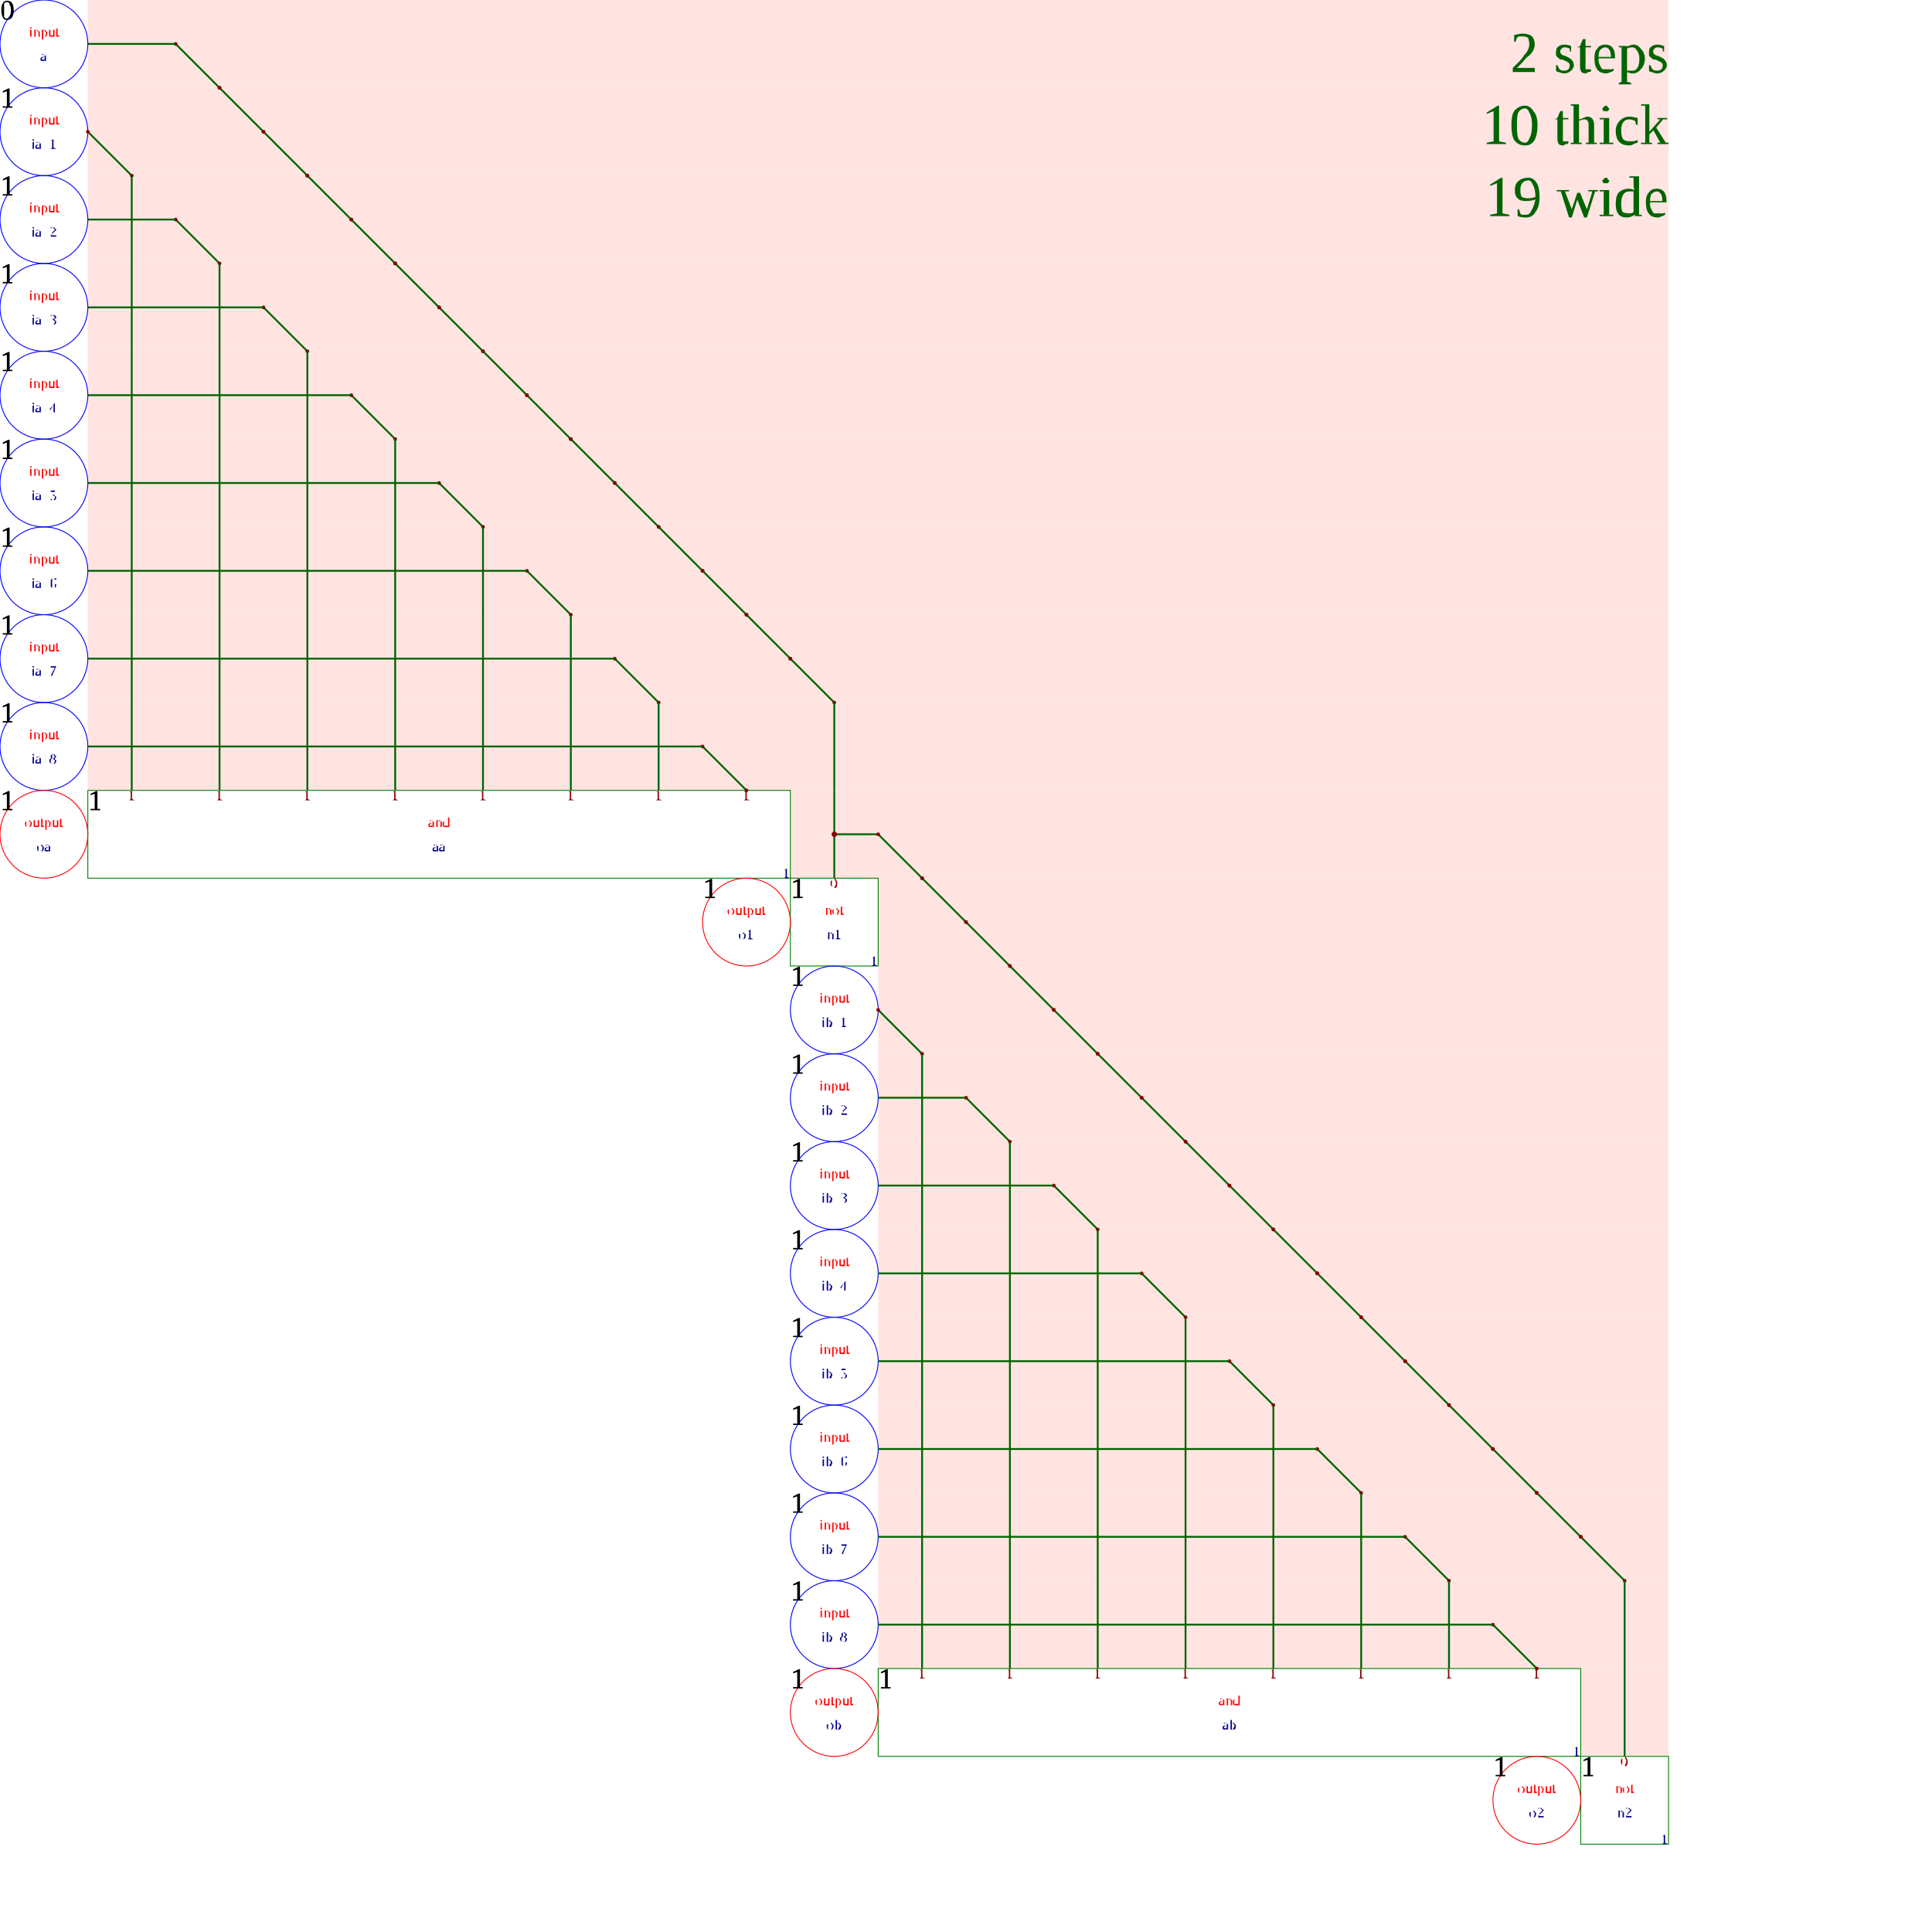
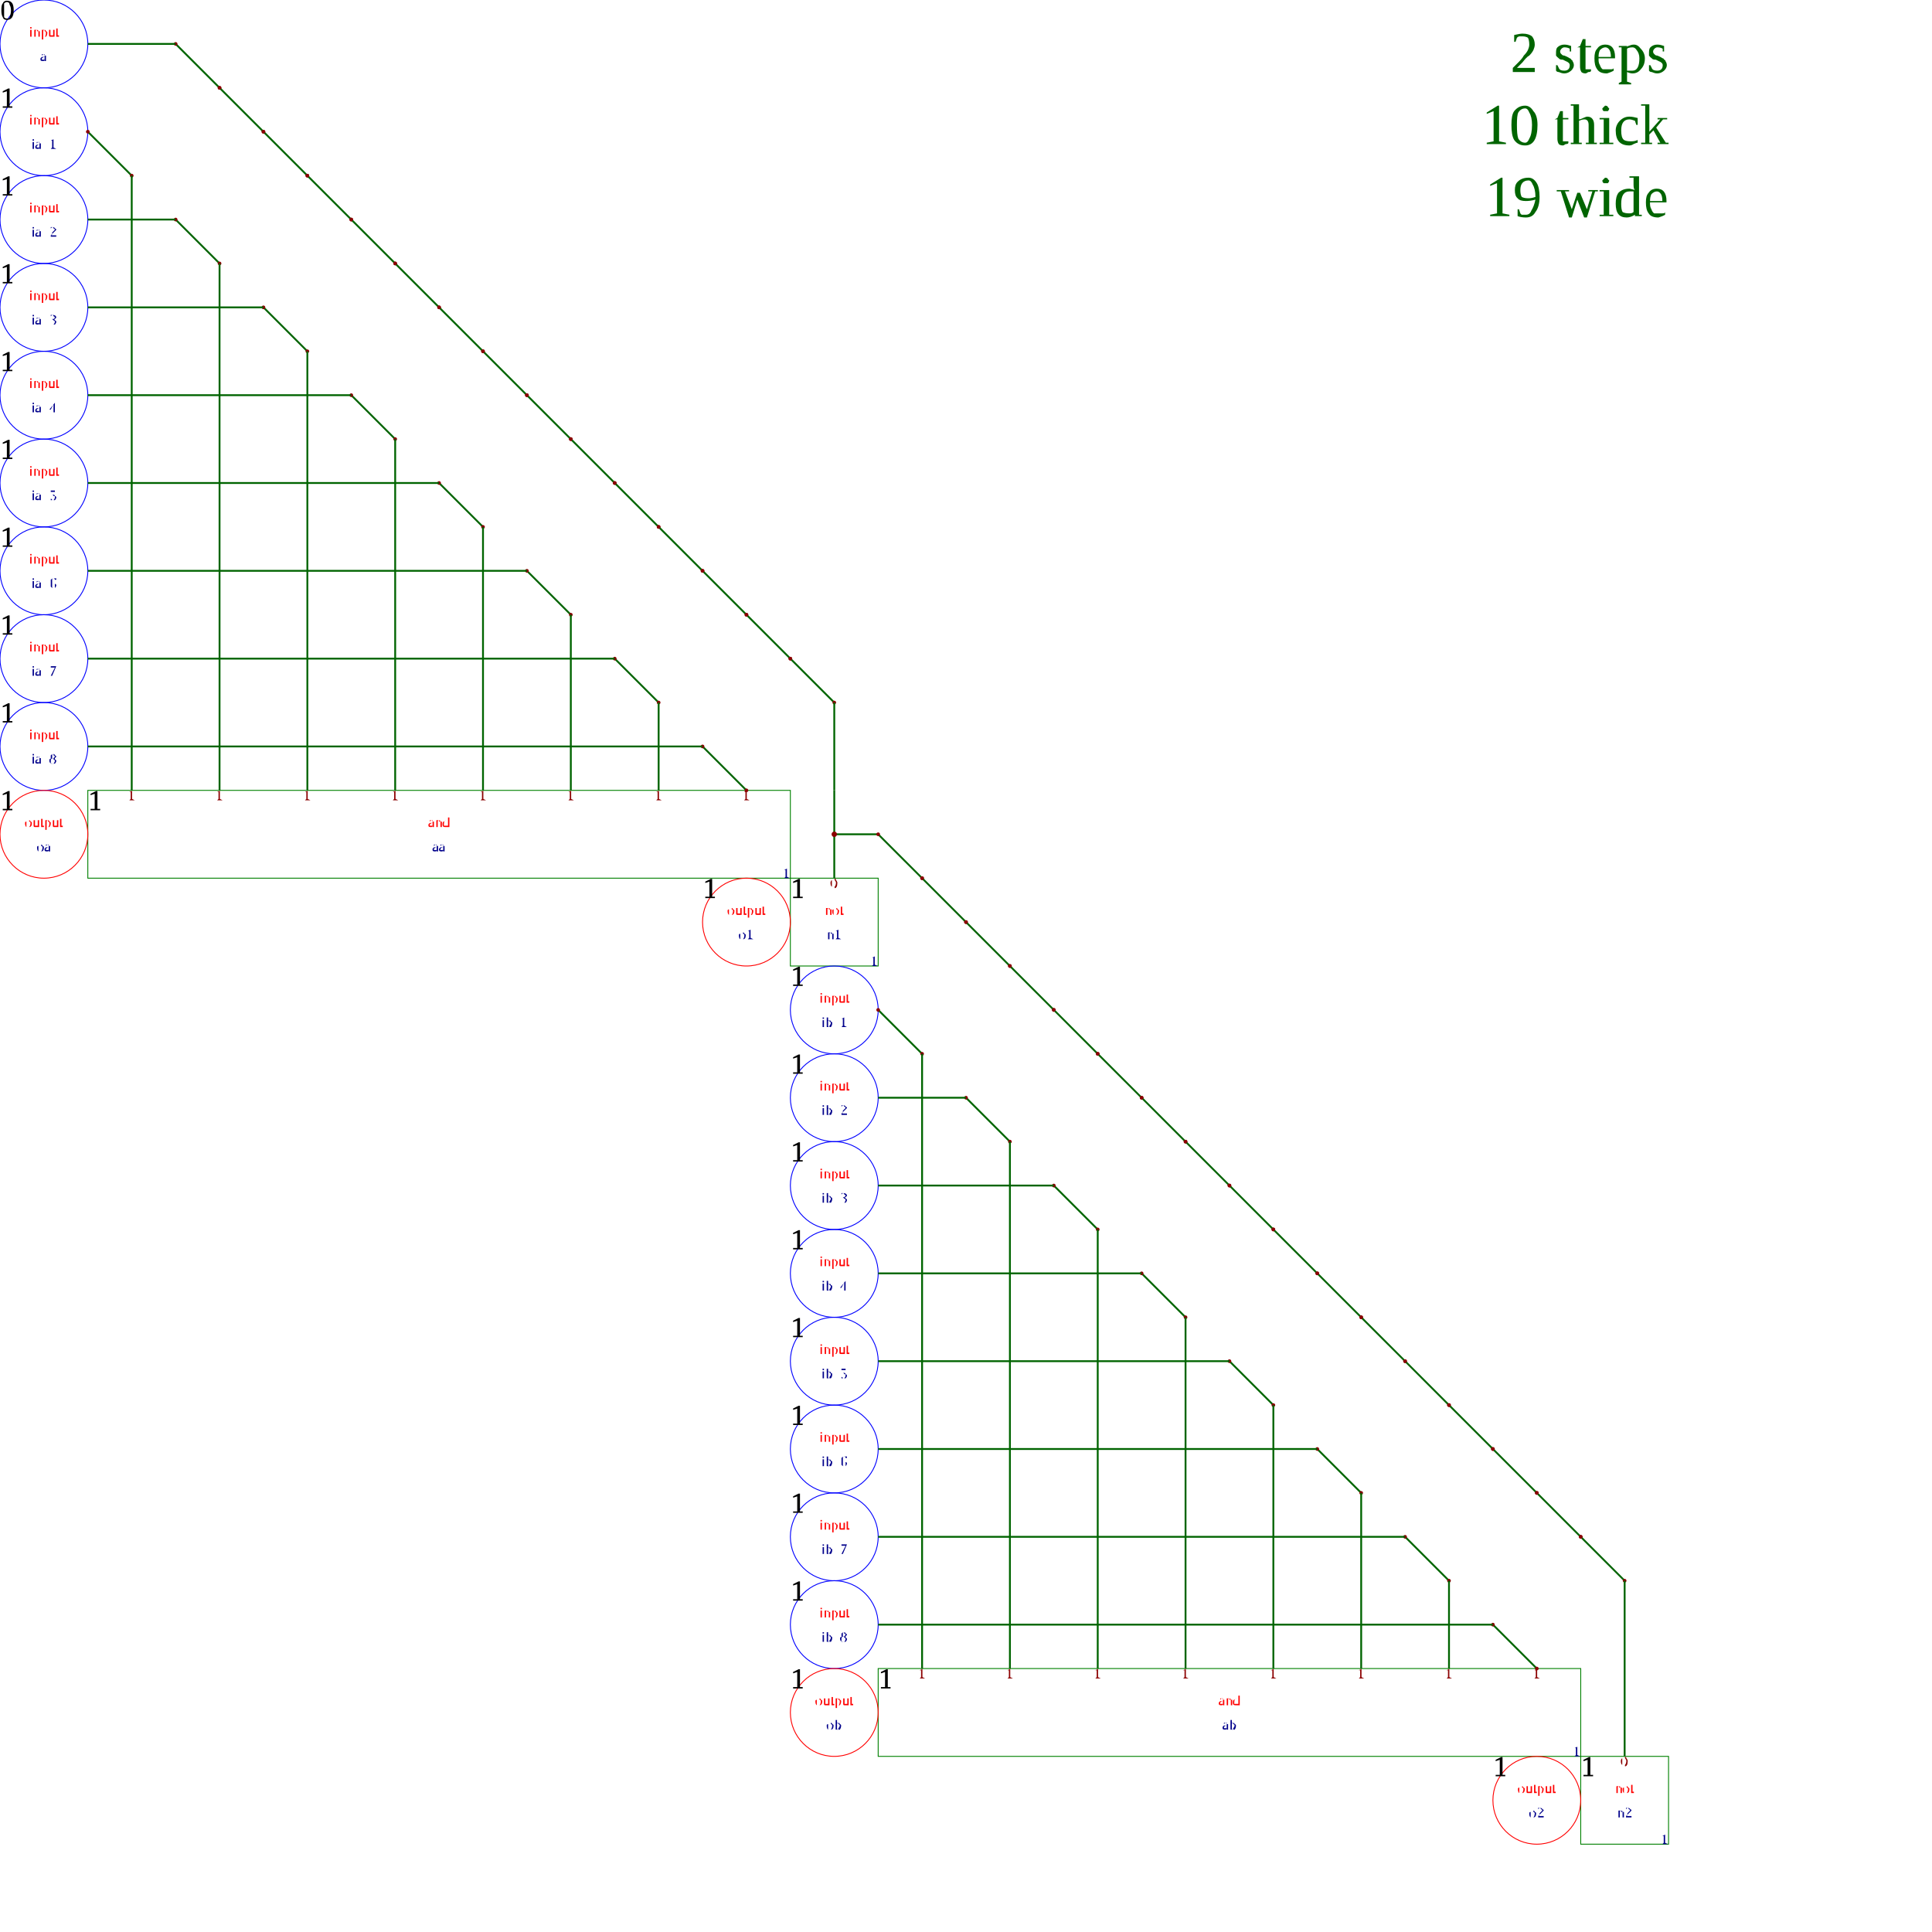
<svg xmlns="http://www.w3.org/2000/svg" height="100%" viewBox="0 0 22 22" width="100%">
-   <rect fill="mistyrose" font-size="0.167" height="1" stroke="transparent" stroke-width="0.01" width="18" x="1" y="0" />
-   <rect fill="mistyrose" font-size="0.167" height="1" stroke="transparent" stroke-width="0.01" width="18" x="1" y="1" />
-   <rect fill="mistyrose" font-size="0.167" height="1" stroke="transparent" stroke-width="0.01" width="18" x="1" y="2" />
-   <rect fill="mistyrose" font-size="0.167" height="1" stroke="transparent" stroke-width="0.01" width="18" x="1" y="3" />
-   <rect fill="mistyrose" font-size="0.167" height="1" stroke="transparent" stroke-width="0.01" width="18" x="1" y="4" />
-   <rect fill="mistyrose" font-size="0.167" height="1" stroke="transparent" stroke-width="0.01" width="18" x="1" y="5" />
-   <rect fill="mistyrose" font-size="0.167" height="1" stroke="transparent" stroke-width="0.01" width="18" x="1" y="6" />
-   <rect fill="mistyrose" font-size="0.167" height="1" stroke="transparent" stroke-width="0.01" width="18" x="1" y="7" />
-   <rect fill="mistyrose" font-size="0.167" height="1" stroke="transparent" stroke-width="0.01" width="18" x="1" y="8" />
-   <rect fill="mistyrose" font-size="0.167" height="1" stroke="transparent" stroke-width="0.01" width="10" x="9" y="9" />
-   <rect fill="mistyrose" font-size="0.167" height="1" stroke="transparent" stroke-width="0.01" width="9" x="10" y="10" />
-   <rect fill="mistyrose" font-size="0.167" height="1" stroke="transparent" stroke-width="0.01" width="9" x="10" y="11" />
-   <rect fill="mistyrose" font-size="0.167" height="1" stroke="transparent" stroke-width="0.01" width="9" x="10" y="12" />
-   <rect fill="mistyrose" font-size="0.167" height="1" stroke="transparent" stroke-width="0.01" width="9" x="10" y="13" />
-   <rect fill="mistyrose" font-size="0.167" height="1" stroke="transparent" stroke-width="0.01" width="9" x="10" y="14" />
-   <rect fill="mistyrose" font-size="0.167" height="1" stroke="transparent" stroke-width="0.01" width="9" x="10" y="15" />
-   <rect fill="mistyrose" font-size="0.167" height="1" stroke="transparent" stroke-width="0.01" width="9" x="10" y="16" />
-   <rect fill="mistyrose" font-size="0.167" height="1" stroke="transparent" stroke-width="0.01" width="9" x="10" y="17" />
-   <rect fill="mistyrose" font-size="0.167" height="1" stroke="transparent" stroke-width="0.01" width="9" x="10" y="18" />
-   <rect fill="mistyrose" font-size="0.167" height="1" stroke="transparent" stroke-width="0.01" width="1" x="18" y="19" />
  <text fill="darkGreen" font-size="0.656" stroke-width="0.041" text-anchor="end" x="19" y="0.82">2 steps</text>
  <text fill="darkGreen" font-size="0.656" stroke-width="0.041" text-anchor="end" x="19" y="1.641">10 thick</text>
  <text fill="darkGreen" font-size="0.656" stroke-width="0.041" text-anchor="end" x="19" y="2.461">19 wide</text>
  <circle cx="0.5" cy="0.5" fill="transparent" font-size="0.167" r="0.5" stroke="blue" stroke-width="0.01" />
  <text dominant-baseline="hanging" fill="black" font-size="0.333" stroke-width="0.021" text-anchor="start" x="0" y="0">0</text>
  <text dominant-baseline="auto" fill="red" font-size="0.167" stroke-width="0.01" text-anchor="middle" x="0.5" y="0.417">input</text>
  <text dominant-baseline="hanging" fill="darkblue" font-size="0.167" stroke-width="0.01" text-anchor="middle" x="0.5" y="0.583">a</text>
  <circle cx="0.5" cy="1.5" fill="transparent" font-size="0.167" r="0.5" stroke="blue" stroke-width="0.01" />
  <text dominant-baseline="hanging" fill="black" font-size="0.333" stroke-width="0.021" text-anchor="start" x="0" y="1">1</text>
  <text dominant-baseline="auto" fill="red" font-size="0.167" stroke-width="0.01" text-anchor="middle" x="0.5" y="1.417">input</text>
  <text dominant-baseline="hanging" fill="darkblue" font-size="0.167" stroke-width="0.01" text-anchor="middle" x="0.5" y="1.583">ia_1</text>
  <circle cx="0.5" cy="2.5" fill="transparent" font-size="0.167" r="0.5" stroke="blue" stroke-width="0.01" />
  <text dominant-baseline="hanging" fill="black" font-size="0.333" stroke-width="0.021" text-anchor="start" x="0" y="2">1</text>
  <text dominant-baseline="auto" fill="red" font-size="0.167" stroke-width="0.01" text-anchor="middle" x="0.5" y="2.417">input</text>
  <text dominant-baseline="hanging" fill="darkblue" font-size="0.167" stroke-width="0.01" text-anchor="middle" x="0.5" y="2.583">ia_2</text>
  <circle cx="0.5" cy="3.5" fill="transparent" font-size="0.167" r="0.5" stroke="blue" stroke-width="0.01" />
  <text dominant-baseline="hanging" fill="black" font-size="0.333" stroke-width="0.021" text-anchor="start" x="0" y="3">1</text>
  <text dominant-baseline="auto" fill="red" font-size="0.167" stroke-width="0.01" text-anchor="middle" x="0.5" y="3.417">input</text>
  <text dominant-baseline="hanging" fill="darkblue" font-size="0.167" stroke-width="0.01" text-anchor="middle" x="0.5" y="3.583">ia_3</text>
  <circle cx="0.5" cy="4.5" fill="transparent" font-size="0.167" r="0.5" stroke="blue" stroke-width="0.01" />
  <text dominant-baseline="hanging" fill="black" font-size="0.333" stroke-width="0.021" text-anchor="start" x="0" y="4">1</text>
  <text dominant-baseline="auto" fill="red" font-size="0.167" stroke-width="0.01" text-anchor="middle" x="0.5" y="4.417">input</text>
  <text dominant-baseline="hanging" fill="darkblue" font-size="0.167" stroke-width="0.01" text-anchor="middle" x="0.5" y="4.583">ia_4</text>
  <circle cx="0.5" cy="5.5" fill="transparent" font-size="0.167" r="0.5" stroke="blue" stroke-width="0.01" />
  <text dominant-baseline="hanging" fill="black" font-size="0.333" stroke-width="0.021" text-anchor="start" x="0" y="5">1</text>
  <text dominant-baseline="auto" fill="red" font-size="0.167" stroke-width="0.01" text-anchor="middle" x="0.5" y="5.417">input</text>
  <text dominant-baseline="hanging" fill="darkblue" font-size="0.167" stroke-width="0.01" text-anchor="middle" x="0.5" y="5.583">ia_5</text>
  <circle cx="0.5" cy="6.5" fill="transparent" font-size="0.167" r="0.5" stroke="blue" stroke-width="0.01" />
  <text dominant-baseline="hanging" fill="black" font-size="0.333" stroke-width="0.021" text-anchor="start" x="0" y="6">1</text>
  <text dominant-baseline="auto" fill="red" font-size="0.167" stroke-width="0.01" text-anchor="middle" x="0.5" y="6.417">input</text>
  <text dominant-baseline="hanging" fill="darkblue" font-size="0.167" stroke-width="0.01" text-anchor="middle" x="0.5" y="6.583">ia_6</text>
  <circle cx="0.5" cy="7.5" fill="transparent" font-size="0.167" r="0.5" stroke="blue" stroke-width="0.01" />
  <text dominant-baseline="hanging" fill="black" font-size="0.333" stroke-width="0.021" text-anchor="start" x="0" y="7">1</text>
  <text dominant-baseline="auto" fill="red" font-size="0.167" stroke-width="0.01" text-anchor="middle" x="0.5" y="7.417">input</text>
  <text dominant-baseline="hanging" fill="darkblue" font-size="0.167" stroke-width="0.01" text-anchor="middle" x="0.5" y="7.583">ia_7</text>
  <circle cx="0.5" cy="8.5" fill="transparent" font-size="0.167" r="0.5" stroke="blue" stroke-width="0.01" />
  <text dominant-baseline="hanging" fill="black" font-size="0.333" stroke-width="0.021" text-anchor="start" x="0" y="8">1</text>
  <text dominant-baseline="auto" fill="red" font-size="0.167" stroke-width="0.01" text-anchor="middle" x="0.5" y="8.417">input</text>
  <text dominant-baseline="hanging" fill="darkblue" font-size="0.167" stroke-width="0.01" text-anchor="middle" x="0.5" y="8.583">ia_8</text>
  <rect fill="transparent" font-size="0.167" height="1" stroke="green" stroke-width="0.01" width="8" x="1" y="9" />
  <text dominant-baseline="hanging" fill="black" font-size="0.333" stroke-width="0.021" text-anchor="start" x="1" y="9">1</text>
  <text fill="darkBlue" font-size="0.167" stroke-width="0.01" text-anchor="end" x="9" y="10">1</text>
  <text dominant-baseline="auto" fill="red" font-size="0.167" stroke-width="0.01" text-anchor="middle" x="5" y="9.417">and</text>
  <text dominant-baseline="hanging" fill="darkblue" font-size="0.167" stroke-width="0.01" text-anchor="middle" x="5" y="9.583">aa</text>
  <text dominant-baseline="hanging" fill="darkRed" font-size="0.167" stroke-width="0.01" text-anchor="middle" x="1.5" y="9">1</text>
  <text dominant-baseline="hanging" fill="darkRed" font-size="0.167" stroke-width="0.01" text-anchor="middle" x="2.5" y="9">1</text>
  <text dominant-baseline="hanging" fill="darkRed" font-size="0.167" stroke-width="0.01" text-anchor="middle" x="3.5" y="9">1</text>
  <text dominant-baseline="hanging" fill="darkRed" font-size="0.167" stroke-width="0.01" text-anchor="middle" x="4.5" y="9">1</text>
  <text dominant-baseline="hanging" fill="darkRed" font-size="0.167" stroke-width="0.01" text-anchor="middle" x="5.5" y="9">1</text>
  <text dominant-baseline="hanging" fill="darkRed" font-size="0.167" stroke-width="0.01" text-anchor="middle" x="6.5" y="9">1</text>
  <text dominant-baseline="hanging" fill="darkRed" font-size="0.167" stroke-width="0.01" text-anchor="middle" x="7.5" y="9">1</text>
  <text dominant-baseline="hanging" fill="darkRed" font-size="0.167" stroke-width="0.01" text-anchor="middle" x="8.5" y="9">1</text>
  <rect fill="transparent" font-size="0.167" height="1" stroke="green" stroke-width="0.01" width="1" x="9" y="10" />
  <text dominant-baseline="hanging" fill="black" font-size="0.333" stroke-width="0.021" text-anchor="start" x="9" y="10">1</text>
  <text fill="darkBlue" font-size="0.167" stroke-width="0.01" text-anchor="end" x="10" y="11">1</text>
  <text dominant-baseline="auto" fill="red" font-size="0.167" stroke-width="0.01" text-anchor="middle" x="9.5" y="10.417">not</text>
  <text dominant-baseline="hanging" fill="darkblue" font-size="0.167" stroke-width="0.01" text-anchor="middle" x="9.5" y="10.583">n1</text>
  <text dominant-baseline="hanging" fill="darkRed" font-size="0.167" stroke-width="0.01" text-anchor="middle" x="9.5" y="10">0</text>
  <circle cx="9.5" cy="11.5" fill="transparent" font-size="0.167" r="0.5" stroke="blue" stroke-width="0.01" />
  <text dominant-baseline="hanging" fill="black" font-size="0.333" stroke-width="0.021" text-anchor="start" x="9" y="11">1</text>
  <text dominant-baseline="auto" fill="red" font-size="0.167" stroke-width="0.01" text-anchor="middle" x="9.5" y="11.417">input</text>
  <text dominant-baseline="hanging" fill="darkblue" font-size="0.167" stroke-width="0.01" text-anchor="middle" x="9.5" y="11.583">ib_1</text>
  <circle cx="9.5" cy="12.5" fill="transparent" font-size="0.167" r="0.5" stroke="blue" stroke-width="0.01" />
  <text dominant-baseline="hanging" fill="black" font-size="0.333" stroke-width="0.021" text-anchor="start" x="9" y="12">1</text>
  <text dominant-baseline="auto" fill="red" font-size="0.167" stroke-width="0.01" text-anchor="middle" x="9.5" y="12.417">input</text>
  <text dominant-baseline="hanging" fill="darkblue" font-size="0.167" stroke-width="0.01" text-anchor="middle" x="9.5" y="12.583">ib_2</text>
  <circle cx="9.5" cy="13.5" fill="transparent" font-size="0.167" r="0.5" stroke="blue" stroke-width="0.01" />
  <text dominant-baseline="hanging" fill="black" font-size="0.333" stroke-width="0.021" text-anchor="start" x="9" y="13">1</text>
  <text dominant-baseline="auto" fill="red" font-size="0.167" stroke-width="0.01" text-anchor="middle" x="9.5" y="13.417">input</text>
  <text dominant-baseline="hanging" fill="darkblue" font-size="0.167" stroke-width="0.01" text-anchor="middle" x="9.5" y="13.583">ib_3</text>
  <circle cx="9.5" cy="14.5" fill="transparent" font-size="0.167" r="0.5" stroke="blue" stroke-width="0.01" />
  <text dominant-baseline="hanging" fill="black" font-size="0.333" stroke-width="0.021" text-anchor="start" x="9" y="14">1</text>
  <text dominant-baseline="auto" fill="red" font-size="0.167" stroke-width="0.01" text-anchor="middle" x="9.5" y="14.417">input</text>
  <text dominant-baseline="hanging" fill="darkblue" font-size="0.167" stroke-width="0.01" text-anchor="middle" x="9.5" y="14.583">ib_4</text>
  <circle cx="9.5" cy="15.5" fill="transparent" font-size="0.167" r="0.5" stroke="blue" stroke-width="0.01" />
  <text dominant-baseline="hanging" fill="black" font-size="0.333" stroke-width="0.021" text-anchor="start" x="9" y="15">1</text>
  <text dominant-baseline="auto" fill="red" font-size="0.167" stroke-width="0.01" text-anchor="middle" x="9.5" y="15.417">input</text>
  <text dominant-baseline="hanging" fill="darkblue" font-size="0.167" stroke-width="0.01" text-anchor="middle" x="9.5" y="15.583">ib_5</text>
  <circle cx="9.5" cy="16.5" fill="transparent" font-size="0.167" r="0.5" stroke="blue" stroke-width="0.01" />
  <text dominant-baseline="hanging" fill="black" font-size="0.333" stroke-width="0.021" text-anchor="start" x="9" y="16">1</text>
  <text dominant-baseline="auto" fill="red" font-size="0.167" stroke-width="0.01" text-anchor="middle" x="9.5" y="16.417">input</text>
  <text dominant-baseline="hanging" fill="darkblue" font-size="0.167" stroke-width="0.01" text-anchor="middle" x="9.5" y="16.583">ib_6</text>
  <circle cx="9.5" cy="17.5" fill="transparent" font-size="0.167" r="0.5" stroke="blue" stroke-width="0.01" />
  <text dominant-baseline="hanging" fill="black" font-size="0.333" stroke-width="0.021" text-anchor="start" x="9" y="17">1</text>
  <text dominant-baseline="auto" fill="red" font-size="0.167" stroke-width="0.01" text-anchor="middle" x="9.5" y="17.417">input</text>
  <text dominant-baseline="hanging" fill="darkblue" font-size="0.167" stroke-width="0.01" text-anchor="middle" x="9.5" y="17.583">ib_7</text>
  <circle cx="9.5" cy="18.5" fill="transparent" font-size="0.167" r="0.5" stroke="blue" stroke-width="0.01" />
  <text dominant-baseline="hanging" fill="black" font-size="0.333" stroke-width="0.021" text-anchor="start" x="9" y="18">1</text>
  <text dominant-baseline="auto" fill="red" font-size="0.167" stroke-width="0.01" text-anchor="middle" x="9.5" y="18.417">input</text>
  <text dominant-baseline="hanging" fill="darkblue" font-size="0.167" stroke-width="0.01" text-anchor="middle" x="9.5" y="18.583">ib_8</text>
  <rect fill="transparent" font-size="0.167" height="1" stroke="green" stroke-width="0.01" width="8" x="10" y="19" />
  <text dominant-baseline="hanging" fill="black" font-size="0.333" stroke-width="0.021" text-anchor="start" x="10" y="19">1</text>
  <text fill="darkBlue" font-size="0.167" stroke-width="0.01" text-anchor="end" x="18" y="20">1</text>
  <text dominant-baseline="auto" fill="red" font-size="0.167" stroke-width="0.01" text-anchor="middle" x="14" y="19.417">and</text>
  <text dominant-baseline="hanging" fill="darkblue" font-size="0.167" stroke-width="0.01" text-anchor="middle" x="14" y="19.583">ab</text>
  <text dominant-baseline="hanging" fill="darkRed" font-size="0.167" stroke-width="0.01" text-anchor="middle" x="10.5" y="19">1</text>
  <text dominant-baseline="hanging" fill="darkRed" font-size="0.167" stroke-width="0.01" text-anchor="middle" x="11.5" y="19">1</text>
  <text dominant-baseline="hanging" fill="darkRed" font-size="0.167" stroke-width="0.01" text-anchor="middle" x="12.5" y="19">1</text>
  <text dominant-baseline="hanging" fill="darkRed" font-size="0.167" stroke-width="0.01" text-anchor="middle" x="13.5" y="19">1</text>
  <text dominant-baseline="hanging" fill="darkRed" font-size="0.167" stroke-width="0.01" text-anchor="middle" x="14.5" y="19">1</text>
  <text dominant-baseline="hanging" fill="darkRed" font-size="0.167" stroke-width="0.01" text-anchor="middle" x="15.5" y="19">1</text>
  <text dominant-baseline="hanging" fill="darkRed" font-size="0.167" stroke-width="0.01" text-anchor="middle" x="16.5" y="19">1</text>
  <text dominant-baseline="hanging" fill="darkRed" font-size="0.167" stroke-width="0.01" text-anchor="middle" x="17.5" y="19">1</text>
  <rect fill="transparent" font-size="0.167" height="1" stroke="green" stroke-width="0.01" width="1" x="18" y="20" />
  <text dominant-baseline="hanging" fill="black" font-size="0.333" stroke-width="0.021" text-anchor="start" x="18" y="20">1</text>
  <text fill="darkBlue" font-size="0.167" stroke-width="0.01" text-anchor="end" x="19" y="21">1</text>
  <text dominant-baseline="auto" fill="red" font-size="0.167" stroke-width="0.01" text-anchor="middle" x="18.5" y="20.417">not</text>
  <text dominant-baseline="hanging" fill="darkblue" font-size="0.167" stroke-width="0.01" text-anchor="middle" x="18.5" y="20.583">n2</text>
  <text dominant-baseline="hanging" fill="darkRed" font-size="0.167" stroke-width="0.01" text-anchor="middle" x="18.5" y="20">0</text>
  <circle cx="0.5" cy="9.5" fill="transparent" font-size="0.167" r="0.5" stroke="red" stroke-width="0.01" />
  <text dominant-baseline="hanging" fill="black" font-size="0.333" stroke-width="0.021" text-anchor="start" x="0" y="9">1</text>
  <text dominant-baseline="auto" fill="red" font-size="0.167" stroke-width="0.01" text-anchor="middle" x="0.5" y="9.417">output</text>
  <text dominant-baseline="hanging" fill="darkblue" font-size="0.167" stroke-width="0.01" text-anchor="middle" x="0.5" y="9.583">oa</text>
  <circle cx="8.5" cy="10.5" fill="transparent" font-size="0.167" r="0.5" stroke="red" stroke-width="0.01" />
  <text dominant-baseline="hanging" fill="black" font-size="0.333" stroke-width="0.021" text-anchor="start" x="8" y="10">1</text>
  <text dominant-baseline="auto" fill="red" font-size="0.167" stroke-width="0.01" text-anchor="middle" x="8.5" y="10.417">output</text>
  <text dominant-baseline="hanging" fill="darkblue" font-size="0.167" stroke-width="0.01" text-anchor="middle" x="8.5" y="10.583">o1</text>
  <circle cx="9.5" cy="19.5" fill="transparent" font-size="0.167" r="0.5" stroke="red" stroke-width="0.01" />
  <text dominant-baseline="hanging" fill="black" font-size="0.333" stroke-width="0.021" text-anchor="start" x="9" y="19">1</text>
  <text dominant-baseline="auto" fill="red" font-size="0.167" stroke-width="0.01" text-anchor="middle" x="9.5" y="19.417">output</text>
  <text dominant-baseline="hanging" fill="darkblue" font-size="0.167" stroke-width="0.01" text-anchor="middle" x="9.5" y="19.583">ob</text>
  <circle cx="17.5" cy="20.5" fill="transparent" font-size="0.167" r="0.5" stroke="red" stroke-width="0.01" />
  <text dominant-baseline="hanging" fill="black" font-size="0.333" stroke-width="0.021" text-anchor="start" x="17" y="20">1</text>
  <text dominant-baseline="auto" fill="red" font-size="0.167" stroke-width="0.01" text-anchor="middle" x="17.5" y="20.417">output</text>
  <text dominant-baseline="hanging" fill="darkblue" font-size="0.167" stroke-width="0.01" text-anchor="middle" x="17.5" y="20.583">o2</text>
  <line fill="transparent" font-size="0.167" stroke="darkgreen" stroke-width="0.021" x1="1" x2="1.5" y1="1.5" y2="2" />
  <circle cx="1" cy="1.5" fill="darkRed" font-size="0.167" r="0.021" stroke-width="0.01" />
  <circle cx="1.5" cy="2" fill="darkRed" font-size="0.167" r="0.021" stroke-width="0.01" />
  <line fill="transparent" font-size="0.167" stroke="darkgreen" stroke-width="0.021" x1="2" x2="2.5" y1="0.5" y2="1" />
  <circle cx="2" cy="0.5" fill="darkRed" font-size="0.167" r="0.021" stroke-width="0.01" />
  <circle cx="2.5" cy="1" fill="darkRed" font-size="0.167" r="0.021" stroke-width="0.01" />
  <line fill="transparent" font-size="0.167" stroke="darkgreen" stroke-width="0.021" x1="2.5" x2="3" y1="1" y2="1.5" />
  <circle cx="2.5" cy="1" fill="darkRed" font-size="0.167" r="0.021" stroke-width="0.01" />
  <circle cx="3" cy="1.5" fill="darkRed" font-size="0.167" r="0.021" stroke-width="0.01" />
  <line fill="transparent" font-size="0.167" stroke="darkgreen" stroke-width="0.021" x1="2" x2="2.5" y1="2.5" y2="3" />
  <circle cx="2" cy="2.5" fill="darkRed" font-size="0.167" r="0.021" stroke-width="0.01" />
  <circle cx="2.5" cy="3" fill="darkRed" font-size="0.167" r="0.021" stroke-width="0.01" />
  <line fill="transparent" font-size="0.167" stroke="darkgreen" stroke-width="0.021" x1="3" x2="3.5" y1="1.5" y2="2" />
  <circle cx="3" cy="1.5" fill="darkRed" font-size="0.167" r="0.021" stroke-width="0.01" />
  <circle cx="3.5" cy="2" fill="darkRed" font-size="0.167" r="0.021" stroke-width="0.01" />
  <line fill="transparent" font-size="0.167" stroke="darkgreen" stroke-width="0.021" x1="3.5" x2="4" y1="2" y2="2.5" />
  <circle cx="3.5" cy="2" fill="darkRed" font-size="0.167" r="0.021" stroke-width="0.01" />
  <circle cx="4" cy="2.5" fill="darkRed" font-size="0.167" r="0.021" stroke-width="0.01" />
  <line fill="transparent" font-size="0.167" stroke="darkgreen" stroke-width="0.021" x1="3" x2="3.5" y1="3.5" y2="4" />
  <circle cx="3" cy="3.5" fill="darkRed" font-size="0.167" r="0.021" stroke-width="0.01" />
  <circle cx="3.5" cy="4" fill="darkRed" font-size="0.167" r="0.021" stroke-width="0.01" />
  <line fill="transparent" font-size="0.167" stroke="darkgreen" stroke-width="0.021" x1="4" x2="4.5" y1="2.5" y2="3" />
  <circle cx="4" cy="2.5" fill="darkRed" font-size="0.167" r="0.021" stroke-width="0.01" />
  <circle cx="4.5" cy="3" fill="darkRed" font-size="0.167" r="0.021" stroke-width="0.01" />
  <line fill="transparent" font-size="0.167" stroke="darkgreen" stroke-width="0.021" x1="4.5" x2="5" y1="3" y2="3.5" />
  <circle cx="4.5" cy="3" fill="darkRed" font-size="0.167" r="0.021" stroke-width="0.01" />
  <circle cx="5" cy="3.5" fill="darkRed" font-size="0.167" r="0.021" stroke-width="0.01" />
  <line fill="transparent" font-size="0.167" stroke="darkgreen" stroke-width="0.021" x1="4" x2="4.5" y1="4.5" y2="5" />
  <circle cx="4" cy="4.5" fill="darkRed" font-size="0.167" r="0.021" stroke-width="0.01" />
  <circle cx="4.5" cy="5" fill="darkRed" font-size="0.167" r="0.021" stroke-width="0.01" />
  <line fill="transparent" font-size="0.167" stroke="darkgreen" stroke-width="0.021" x1="5" x2="5.5" y1="3.5" y2="4" />
  <circle cx="5" cy="3.5" fill="darkRed" font-size="0.167" r="0.021" stroke-width="0.01" />
  <circle cx="5.5" cy="4" fill="darkRed" font-size="0.167" r="0.021" stroke-width="0.01" />
  <line fill="transparent" font-size="0.167" stroke="darkgreen" stroke-width="0.021" x1="5.5" x2="6" y1="4" y2="4.5" />
  <circle cx="5.5" cy="4" fill="darkRed" font-size="0.167" r="0.021" stroke-width="0.01" />
  <circle cx="6" cy="4.5" fill="darkRed" font-size="0.167" r="0.021" stroke-width="0.01" />
  <line fill="transparent" font-size="0.167" stroke="darkgreen" stroke-width="0.021" x1="5" x2="5.5" y1="5.5" y2="6" />
  <circle cx="5" cy="5.5" fill="darkRed" font-size="0.167" r="0.021" stroke-width="0.01" />
  <circle cx="5.5" cy="6" fill="darkRed" font-size="0.167" r="0.021" stroke-width="0.01" />
  <line fill="transparent" font-size="0.167" stroke="darkgreen" stroke-width="0.021" x1="6" x2="6.5" y1="4.5" y2="5" />
  <circle cx="6" cy="4.5" fill="darkRed" font-size="0.167" r="0.021" stroke-width="0.01" />
  <circle cx="6.5" cy="5" fill="darkRed" font-size="0.167" r="0.021" stroke-width="0.01" />
  <line fill="transparent" font-size="0.167" stroke="darkgreen" stroke-width="0.021" x1="6.5" x2="7" y1="5" y2="5.5" />
  <circle cx="6.5" cy="5" fill="darkRed" font-size="0.167" r="0.021" stroke-width="0.01" />
  <circle cx="7" cy="5.5" fill="darkRed" font-size="0.167" r="0.021" stroke-width="0.01" />
  <line fill="transparent" font-size="0.167" stroke="darkgreen" stroke-width="0.021" x1="6" x2="6.5" y1="6.5" y2="7" />
  <circle cx="6" cy="6.5" fill="darkRed" font-size="0.167" r="0.021" stroke-width="0.01" />
  <circle cx="6.5" cy="7" fill="darkRed" font-size="0.167" r="0.021" stroke-width="0.01" />
  <line fill="transparent" font-size="0.167" stroke="darkgreen" stroke-width="0.021" x1="7" x2="7.5" y1="5.5" y2="6" />
  <circle cx="7" cy="5.5" fill="darkRed" font-size="0.167" r="0.021" stroke-width="0.01" />
  <circle cx="7.5" cy="6" fill="darkRed" font-size="0.167" r="0.021" stroke-width="0.01" />
  <line fill="transparent" font-size="0.167" stroke="darkgreen" stroke-width="0.021" x1="7.5" x2="8" y1="6" y2="6.5" />
  <circle cx="7.5" cy="6" fill="darkRed" font-size="0.167" r="0.021" stroke-width="0.01" />
  <circle cx="8" cy="6.5" fill="darkRed" font-size="0.167" r="0.021" stroke-width="0.01" />
  <line fill="transparent" font-size="0.167" stroke="darkgreen" stroke-width="0.021" x1="7" x2="7.5" y1="7.5" y2="8" />
  <circle cx="7" cy="7.5" fill="darkRed" font-size="0.167" r="0.021" stroke-width="0.01" />
  <circle cx="7.5" cy="8" fill="darkRed" font-size="0.167" r="0.021" stroke-width="0.01" />
  <line fill="transparent" font-size="0.167" stroke="darkgreen" stroke-width="0.021" x1="8" x2="8.5" y1="6.5" y2="7" />
  <circle cx="8" cy="6.5" fill="darkRed" font-size="0.167" r="0.021" stroke-width="0.01" />
  <circle cx="8.5" cy="7" fill="darkRed" font-size="0.167" r="0.021" stroke-width="0.01" />
  <line fill="transparent" font-size="0.167" stroke="darkgreen" stroke-width="0.021" x1="8.5" x2="9" y1="7" y2="7.5" />
  <circle cx="8.5" cy="7" fill="darkRed" font-size="0.167" r="0.021" stroke-width="0.01" />
  <circle cx="9" cy="7.5" fill="darkRed" font-size="0.167" r="0.021" stroke-width="0.01" />
  <line fill="transparent" font-size="0.167" stroke="darkgreen" stroke-width="0.021" x1="8" x2="8.5" y1="8.5" y2="9" />
  <circle cx="8" cy="8.5" fill="darkRed" font-size="0.167" r="0.021" stroke-width="0.01" />
  <circle cx="8.5" cy="9" fill="darkRed" font-size="0.167" r="0.021" stroke-width="0.01" />
  <line fill="transparent" font-size="0.167" stroke="darkgreen" stroke-width="0.021" x1="9" x2="9.5" y1="7.5" y2="8" />
  <circle cx="9" cy="7.5" fill="darkRed" font-size="0.167" r="0.021" stroke-width="0.01" />
  <circle cx="9.5" cy="8" fill="darkRed" font-size="0.167" r="0.021" stroke-width="0.01" />
  <line fill="transparent" font-size="0.167" stroke="darkgreen" stroke-width="0.021" x1="9.5" x2="9.5" y1="9" y2="10" />
  <line fill="transparent" font-size="0.167" stroke="darkgreen" stroke-width="0.021" x1="9.5" x2="10" y1="9.5" y2="9.5" />
  <circle cx="9.5" cy="9.5" fill="darkRed" font-size="0.167" r="0.031" stroke-width="0.01" />
  <line fill="transparent" font-size="0.167" stroke="darkgreen" stroke-width="0.021" x1="10" x2="10.5" y1="9.5" y2="10" />
  <circle cx="10" cy="9.5" fill="darkRed" font-size="0.167" r="0.021" stroke-width="0.01" />
  <circle cx="10.5" cy="10" fill="darkRed" font-size="0.167" r="0.021" stroke-width="0.01" />
  <line fill="transparent" font-size="0.167" stroke="darkgreen" stroke-width="0.021" x1="10.5" x2="11" y1="10" y2="10.5" />
  <circle cx="10.5" cy="10" fill="darkRed" font-size="0.167" r="0.021" stroke-width="0.01" />
  <circle cx="11" cy="10.5" fill="darkRed" font-size="0.167" r="0.021" stroke-width="0.01" />
  <line fill="transparent" font-size="0.167" stroke="darkgreen" stroke-width="0.021" x1="10" x2="10.5" y1="11.5" y2="12" />
  <circle cx="10" cy="11.5" fill="darkRed" font-size="0.167" r="0.021" stroke-width="0.01" />
  <circle cx="10.5" cy="12" fill="darkRed" font-size="0.167" r="0.021" stroke-width="0.01" />
  <line fill="transparent" font-size="0.167" stroke="darkgreen" stroke-width="0.021" x1="11" x2="11.5" y1="10.5" y2="11" />
  <circle cx="11" cy="10.5" fill="darkRed" font-size="0.167" r="0.021" stroke-width="0.01" />
  <circle cx="11.5" cy="11" fill="darkRed" font-size="0.167" r="0.021" stroke-width="0.01" />
  <line fill="transparent" font-size="0.167" stroke="darkgreen" stroke-width="0.021" x1="11.5" x2="12" y1="11" y2="11.5" />
  <circle cx="11.5" cy="11" fill="darkRed" font-size="0.167" r="0.021" stroke-width="0.01" />
  <circle cx="12" cy="11.5" fill="darkRed" font-size="0.167" r="0.021" stroke-width="0.01" />
  <line fill="transparent" font-size="0.167" stroke="darkgreen" stroke-width="0.021" x1="11" x2="11.5" y1="12.5" y2="13" />
  <circle cx="11" cy="12.5" fill="darkRed" font-size="0.167" r="0.021" stroke-width="0.01" />
  <circle cx="11.5" cy="13" fill="darkRed" font-size="0.167" r="0.021" stroke-width="0.01" />
  <line fill="transparent" font-size="0.167" stroke="darkgreen" stroke-width="0.021" x1="12" x2="12.5" y1="11.5" y2="12" />
  <circle cx="12" cy="11.5" fill="darkRed" font-size="0.167" r="0.021" stroke-width="0.01" />
  <circle cx="12.5" cy="12" fill="darkRed" font-size="0.167" r="0.021" stroke-width="0.01" />
  <line fill="transparent" font-size="0.167" stroke="darkgreen" stroke-width="0.021" x1="12.5" x2="13" y1="12" y2="12.5" />
  <circle cx="12.5" cy="12" fill="darkRed" font-size="0.167" r="0.021" stroke-width="0.01" />
  <circle cx="13" cy="12.5" fill="darkRed" font-size="0.167" r="0.021" stroke-width="0.01" />
  <line fill="transparent" font-size="0.167" stroke="darkgreen" stroke-width="0.021" x1="12" x2="12.5" y1="13.5" y2="14" />
  <circle cx="12" cy="13.5" fill="darkRed" font-size="0.167" r="0.021" stroke-width="0.01" />
  <circle cx="12.5" cy="14" fill="darkRed" font-size="0.167" r="0.021" stroke-width="0.01" />
  <line fill="transparent" font-size="0.167" stroke="darkgreen" stroke-width="0.021" x1="13" x2="13.5" y1="12.5" y2="13" />
  <circle cx="13" cy="12.5" fill="darkRed" font-size="0.167" r="0.021" stroke-width="0.01" />
  <circle cx="13.5" cy="13" fill="darkRed" font-size="0.167" r="0.021" stroke-width="0.01" />
  <line fill="transparent" font-size="0.167" stroke="darkgreen" stroke-width="0.021" x1="13.5" x2="14" y1="13" y2="13.5" />
  <circle cx="13.5" cy="13" fill="darkRed" font-size="0.167" r="0.021" stroke-width="0.01" />
  <circle cx="14" cy="13.5" fill="darkRed" font-size="0.167" r="0.021" stroke-width="0.01" />
  <line fill="transparent" font-size="0.167" stroke="darkgreen" stroke-width="0.021" x1="13" x2="13.5" y1="14.5" y2="15" />
  <circle cx="13" cy="14.5" fill="darkRed" font-size="0.167" r="0.021" stroke-width="0.01" />
  <circle cx="13.5" cy="15" fill="darkRed" font-size="0.167" r="0.021" stroke-width="0.01" />
  <line fill="transparent" font-size="0.167" stroke="darkgreen" stroke-width="0.021" x1="14" x2="14.5" y1="13.5" y2="14" />
  <circle cx="14" cy="13.5" fill="darkRed" font-size="0.167" r="0.021" stroke-width="0.01" />
  <circle cx="14.5" cy="14" fill="darkRed" font-size="0.167" r="0.021" stroke-width="0.01" />
  <line fill="transparent" font-size="0.167" stroke="darkgreen" stroke-width="0.021" x1="14.5" x2="15" y1="14" y2="14.5" />
  <circle cx="14.5" cy="14" fill="darkRed" font-size="0.167" r="0.021" stroke-width="0.01" />
  <circle cx="15" cy="14.5" fill="darkRed" font-size="0.167" r="0.021" stroke-width="0.01" />
  <line fill="transparent" font-size="0.167" stroke="darkgreen" stroke-width="0.021" x1="14" x2="14.5" y1="15.5" y2="16" />
  <circle cx="14" cy="15.5" fill="darkRed" font-size="0.167" r="0.021" stroke-width="0.01" />
  <circle cx="14.5" cy="16" fill="darkRed" font-size="0.167" r="0.021" stroke-width="0.01" />
  <line fill="transparent" font-size="0.167" stroke="darkgreen" stroke-width="0.021" x1="15" x2="15.5" y1="14.5" y2="15" />
  <circle cx="15" cy="14.5" fill="darkRed" font-size="0.167" r="0.021" stroke-width="0.01" />
  <circle cx="15.5" cy="15" fill="darkRed" font-size="0.167" r="0.021" stroke-width="0.01" />
  <line fill="transparent" font-size="0.167" stroke="darkgreen" stroke-width="0.021" x1="15.5" x2="16" y1="15" y2="15.5" />
  <circle cx="15.5" cy="15" fill="darkRed" font-size="0.167" r="0.021" stroke-width="0.01" />
  <circle cx="16" cy="15.5" fill="darkRed" font-size="0.167" r="0.021" stroke-width="0.01" />
  <line fill="transparent" font-size="0.167" stroke="darkgreen" stroke-width="0.021" x1="15" x2="15.5" y1="16.5" y2="17" />
  <circle cx="15" cy="16.5" fill="darkRed" font-size="0.167" r="0.021" stroke-width="0.01" />
  <circle cx="15.5" cy="17" fill="darkRed" font-size="0.167" r="0.021" stroke-width="0.01" />
  <line fill="transparent" font-size="0.167" stroke="darkgreen" stroke-width="0.021" x1="16" x2="16.5" y1="15.5" y2="16" />
  <circle cx="16" cy="15.5" fill="darkRed" font-size="0.167" r="0.021" stroke-width="0.01" />
  <circle cx="16.5" cy="16" fill="darkRed" font-size="0.167" r="0.021" stroke-width="0.01" />
  <line fill="transparent" font-size="0.167" stroke="darkgreen" stroke-width="0.021" x1="16.5" x2="17" y1="16" y2="16.5" />
  <circle cx="16.5" cy="16" fill="darkRed" font-size="0.167" r="0.021" stroke-width="0.01" />
  <circle cx="17" cy="16.5" fill="darkRed" font-size="0.167" r="0.021" stroke-width="0.01" />
  <line fill="transparent" font-size="0.167" stroke="darkgreen" stroke-width="0.021" x1="16" x2="16.5" y1="17.5" y2="18" />
  <circle cx="16" cy="17.5" fill="darkRed" font-size="0.167" r="0.021" stroke-width="0.01" />
  <circle cx="16.5" cy="18" fill="darkRed" font-size="0.167" r="0.021" stroke-width="0.01" />
  <line fill="transparent" font-size="0.167" stroke="darkgreen" stroke-width="0.021" x1="17" x2="17.5" y1="16.5" y2="17" />
  <circle cx="17" cy="16.5" fill="darkRed" font-size="0.167" r="0.021" stroke-width="0.01" />
  <circle cx="17.5" cy="17" fill="darkRed" font-size="0.167" r="0.021" stroke-width="0.01" />
  <line fill="transparent" font-size="0.167" stroke="darkgreen" stroke-width="0.021" x1="17.5" x2="18" y1="17" y2="17.5" />
  <circle cx="17.5" cy="17" fill="darkRed" font-size="0.167" r="0.021" stroke-width="0.01" />
  <circle cx="18" cy="17.5" fill="darkRed" font-size="0.167" r="0.021" stroke-width="0.01" />
  <line fill="transparent" font-size="0.167" stroke="darkgreen" stroke-width="0.021" x1="17" x2="17.5" y1="18.5" y2="19" />
  <circle cx="17" cy="18.5" fill="darkRed" font-size="0.167" r="0.021" stroke-width="0.01" />
  <circle cx="17.5" cy="19" fill="darkRed" font-size="0.167" r="0.021" stroke-width="0.01" />
  <line fill="transparent" font-size="0.167" stroke="darkgreen" stroke-width="0.021" x1="18" x2="18.5" y1="17.5" y2="18" />
  <circle cx="18" cy="17.5" fill="darkRed" font-size="0.167" r="0.021" stroke-width="0.01" />
  <circle cx="18.5" cy="18" fill="darkRed" font-size="0.167" r="0.021" stroke-width="0.01" />
  <line fill="transparent" font-size="0.167" stroke="darkgreen" stroke-width="0.021" x1="1" x2="2" y1="0.5" y2="0.5" />
  <line fill="transparent" font-size="0.167" stroke="darkgreen" stroke-width="0.021" x1="1" x2="2" y1="2.5" y2="2.5" />
  <line fill="transparent" font-size="0.167" stroke="darkgreen" stroke-width="0.021" x1="1.5" x2="1.5" y1="2" y2="9" />
  <line fill="transparent" font-size="0.167" stroke="darkgreen" stroke-width="0.021" x1="1" x2="3" y1="3.5" y2="3.5" />
  <line fill="transparent" font-size="0.167" stroke="darkgreen" stroke-width="0.021" x1="1" x2="4" y1="4.5" y2="4.5" />
  <line fill="transparent" font-size="0.167" stroke="darkgreen" stroke-width="0.021" x1="1" x2="5" y1="5.5" y2="5.5" />
  <line fill="transparent" font-size="0.167" stroke="darkgreen" stroke-width="0.021" x1="1" x2="6" y1="6.5" y2="6.5" />
  <line fill="transparent" font-size="0.167" stroke="darkgreen" stroke-width="0.021" x1="1" x2="7" y1="7.5" y2="7.5" />
  <line fill="transparent" font-size="0.167" stroke="darkgreen" stroke-width="0.021" x1="1" x2="8" y1="8.5" y2="8.5" />
  <line fill="transparent" font-size="0.167" stroke="darkgreen" stroke-width="0.021" x1="2.5" x2="2.5" y1="3" y2="9" />
  <line fill="transparent" font-size="0.167" stroke="darkgreen" stroke-width="0.021" x1="3.5" x2="3.5" y1="4" y2="9" />
  <line fill="transparent" font-size="0.167" stroke="darkgreen" stroke-width="0.021" x1="4.5" x2="4.5" y1="5" y2="9" />
  <line fill="transparent" font-size="0.167" stroke="darkgreen" stroke-width="0.021" x1="5.5" x2="5.5" y1="6" y2="9" />
  <line fill="transparent" font-size="0.167" stroke="darkgreen" stroke-width="0.021" x1="6.5" x2="6.5" y1="7" y2="9" />
  <line fill="transparent" font-size="0.167" stroke="darkgreen" stroke-width="0.021" x1="7.5" x2="7.5" y1="8" y2="9" />
  <line fill="transparent" font-size="0.167" stroke="darkgreen" stroke-width="0.021" x1="9.5" x2="9.5" y1="8" y2="9" />
  <line fill="transparent" font-size="0.167" stroke="darkgreen" stroke-width="0.021" x1="10" x2="11" y1="12.5" y2="12.5" />
  <line fill="transparent" font-size="0.167" stroke="darkgreen" stroke-width="0.021" x1="10.5" x2="10.5" y1="12" y2="19" />
  <line fill="transparent" font-size="0.167" stroke="darkgreen" stroke-width="0.021" x1="10" x2="12" y1="13.5" y2="13.5" />
  <line fill="transparent" font-size="0.167" stroke="darkgreen" stroke-width="0.021" x1="10" x2="13" y1="14.5" y2="14.5" />
  <line fill="transparent" font-size="0.167" stroke="darkgreen" stroke-width="0.021" x1="10" x2="14" y1="15.5" y2="15.5" />
  <line fill="transparent" font-size="0.167" stroke="darkgreen" stroke-width="0.021" x1="10" x2="15" y1="16.5" y2="16.5" />
  <line fill="transparent" font-size="0.167" stroke="darkgreen" stroke-width="0.021" x1="10" x2="16" y1="17.5" y2="17.5" />
  <line fill="transparent" font-size="0.167" stroke="darkgreen" stroke-width="0.021" x1="10" x2="17" y1="18.5" y2="18.5" />
  <line fill="transparent" font-size="0.167" stroke="darkgreen" stroke-width="0.021" x1="11.5" x2="11.5" y1="13" y2="19" />
  <line fill="transparent" font-size="0.167" stroke="darkgreen" stroke-width="0.021" x1="12.5" x2="12.5" y1="14" y2="19" />
  <line fill="transparent" font-size="0.167" stroke="darkgreen" stroke-width="0.021" x1="13.5" x2="13.5" y1="15" y2="19" />
  <line fill="transparent" font-size="0.167" stroke="darkgreen" stroke-width="0.021" x1="14.5" x2="14.5" y1="16" y2="19" />
  <line fill="transparent" font-size="0.167" stroke="darkgreen" stroke-width="0.021" x1="15.5" x2="15.5" y1="17" y2="19" />
  <line fill="transparent" font-size="0.167" stroke="darkgreen" stroke-width="0.021" x1="16.5" x2="16.5" y1="18" y2="19" />
  <line fill="transparent" font-size="0.167" stroke="darkgreen" stroke-width="0.021" x1="18.5" x2="18.5" y1="18" y2="20" />
</svg>
